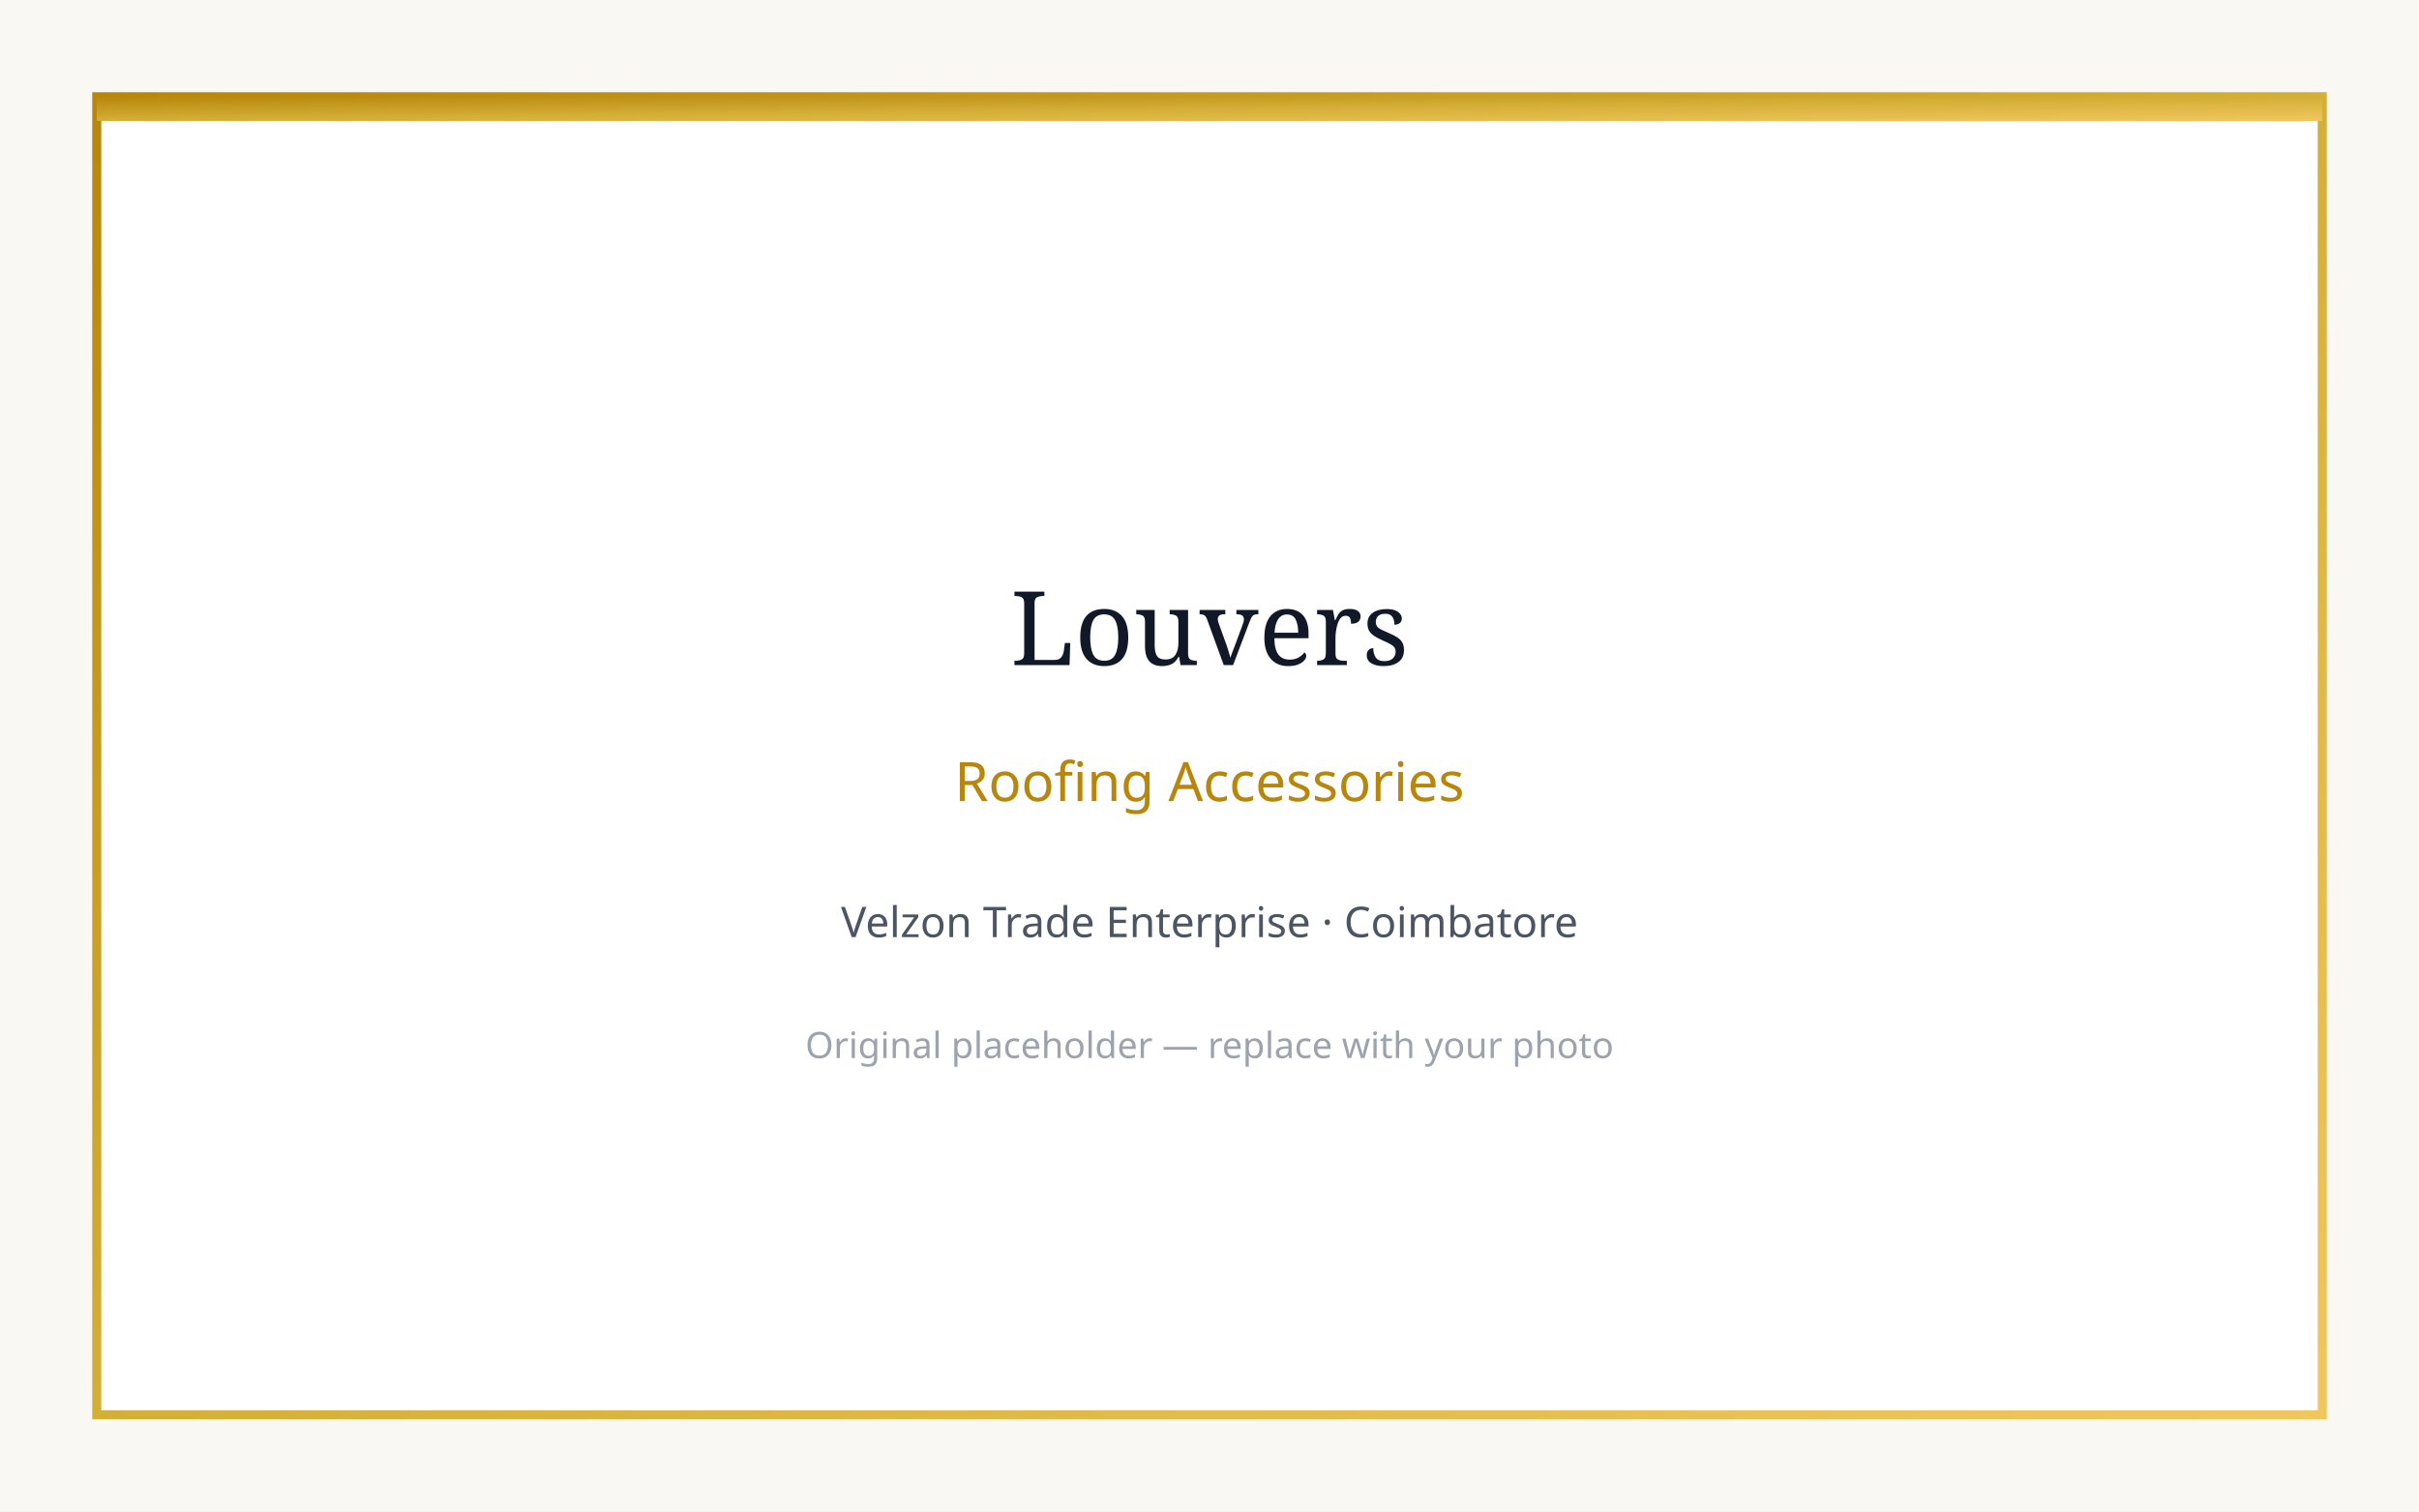
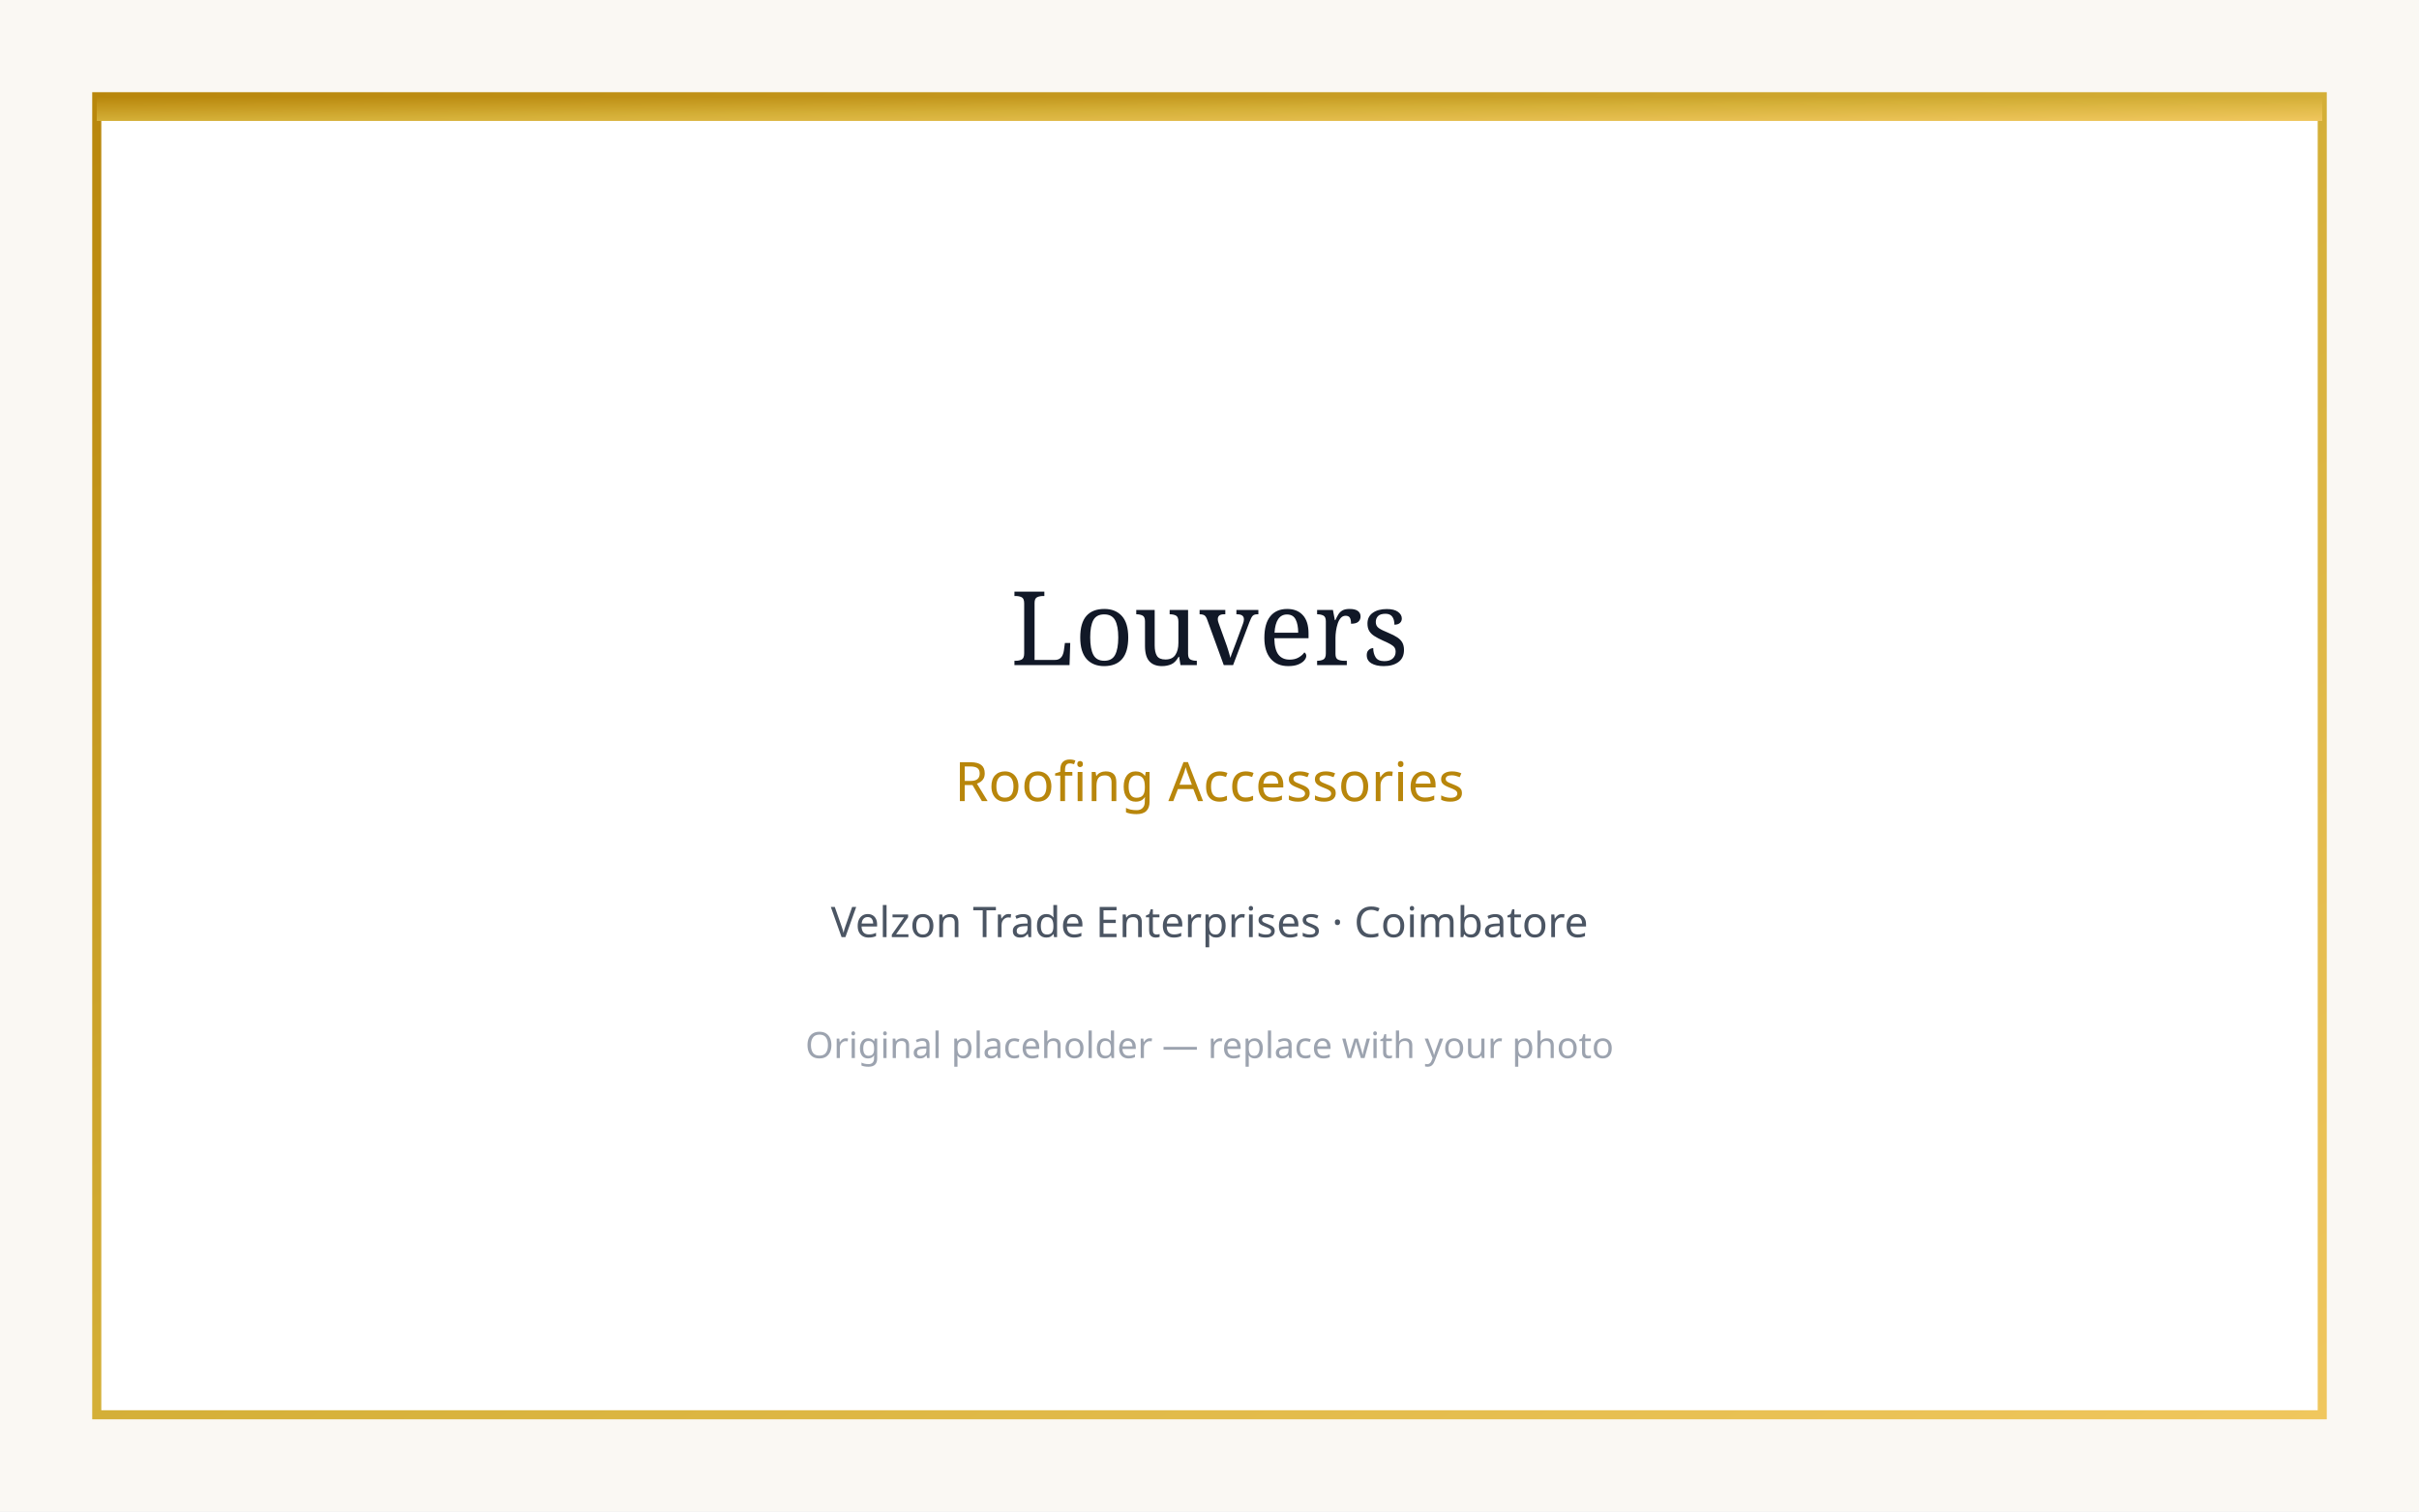
- <svg xmlns="http://www.w3.org/2000/svg" width="800" height="500" viewBox="0 0 800 500" role="img" aria-label="Louvers — Velzon Trade Enterprise">
+ <svg xmlns="http://www.w3.org/2000/svg" width="800" height="500" viewBox="0 0 800 500" role="img" aria-label="Louvers — Velzon Trade Enterprises">
  <defs>
    <linearGradient id="g" x1="0" y1="0" x2="1" y2="1">
      <stop offset="0%" stop-color="#B8860B" />
      <stop offset="50%" stop-color="#D4AF37" />
      <stop offset="100%" stop-color="#F0C75E" />
    </linearGradient>
  </defs>
  <rect width="800" height="500" fill="#FAF8F3" />
  <rect x="32" y="32" width="736" height="436" fill="#FFFFFF" stroke="url(#g)" stroke-width="3" />
  <rect x="32" y="32" width="736" height="8" fill="url(#g)" />
  <text x="400" y="220" text-anchor="middle" font-family="Georgia, serif" font-size="34" fill="#111827">Louvers</text>
  <text x="400" y="265" text-anchor="middle" font-family="sans-serif" font-size="18" fill="#B8860B">Roofing Accessories</text>
-   <text x="400" y="310" text-anchor="middle" font-family="sans-serif" font-size="14" fill="#4B5563">Velzon Trade Enterprise · Coimbatore</text>
+   <text x="400" y="310" text-anchor="middle" font-family="sans-serif" font-size="14" fill="#4B5563">Velzon Trade Enterprises · Coimbatore</text>
  <text x="400" y="350" text-anchor="middle" font-family="sans-serif" font-size="12" fill="#9CA3AF">Original placeholder — replace with your photo</text>
</svg>
